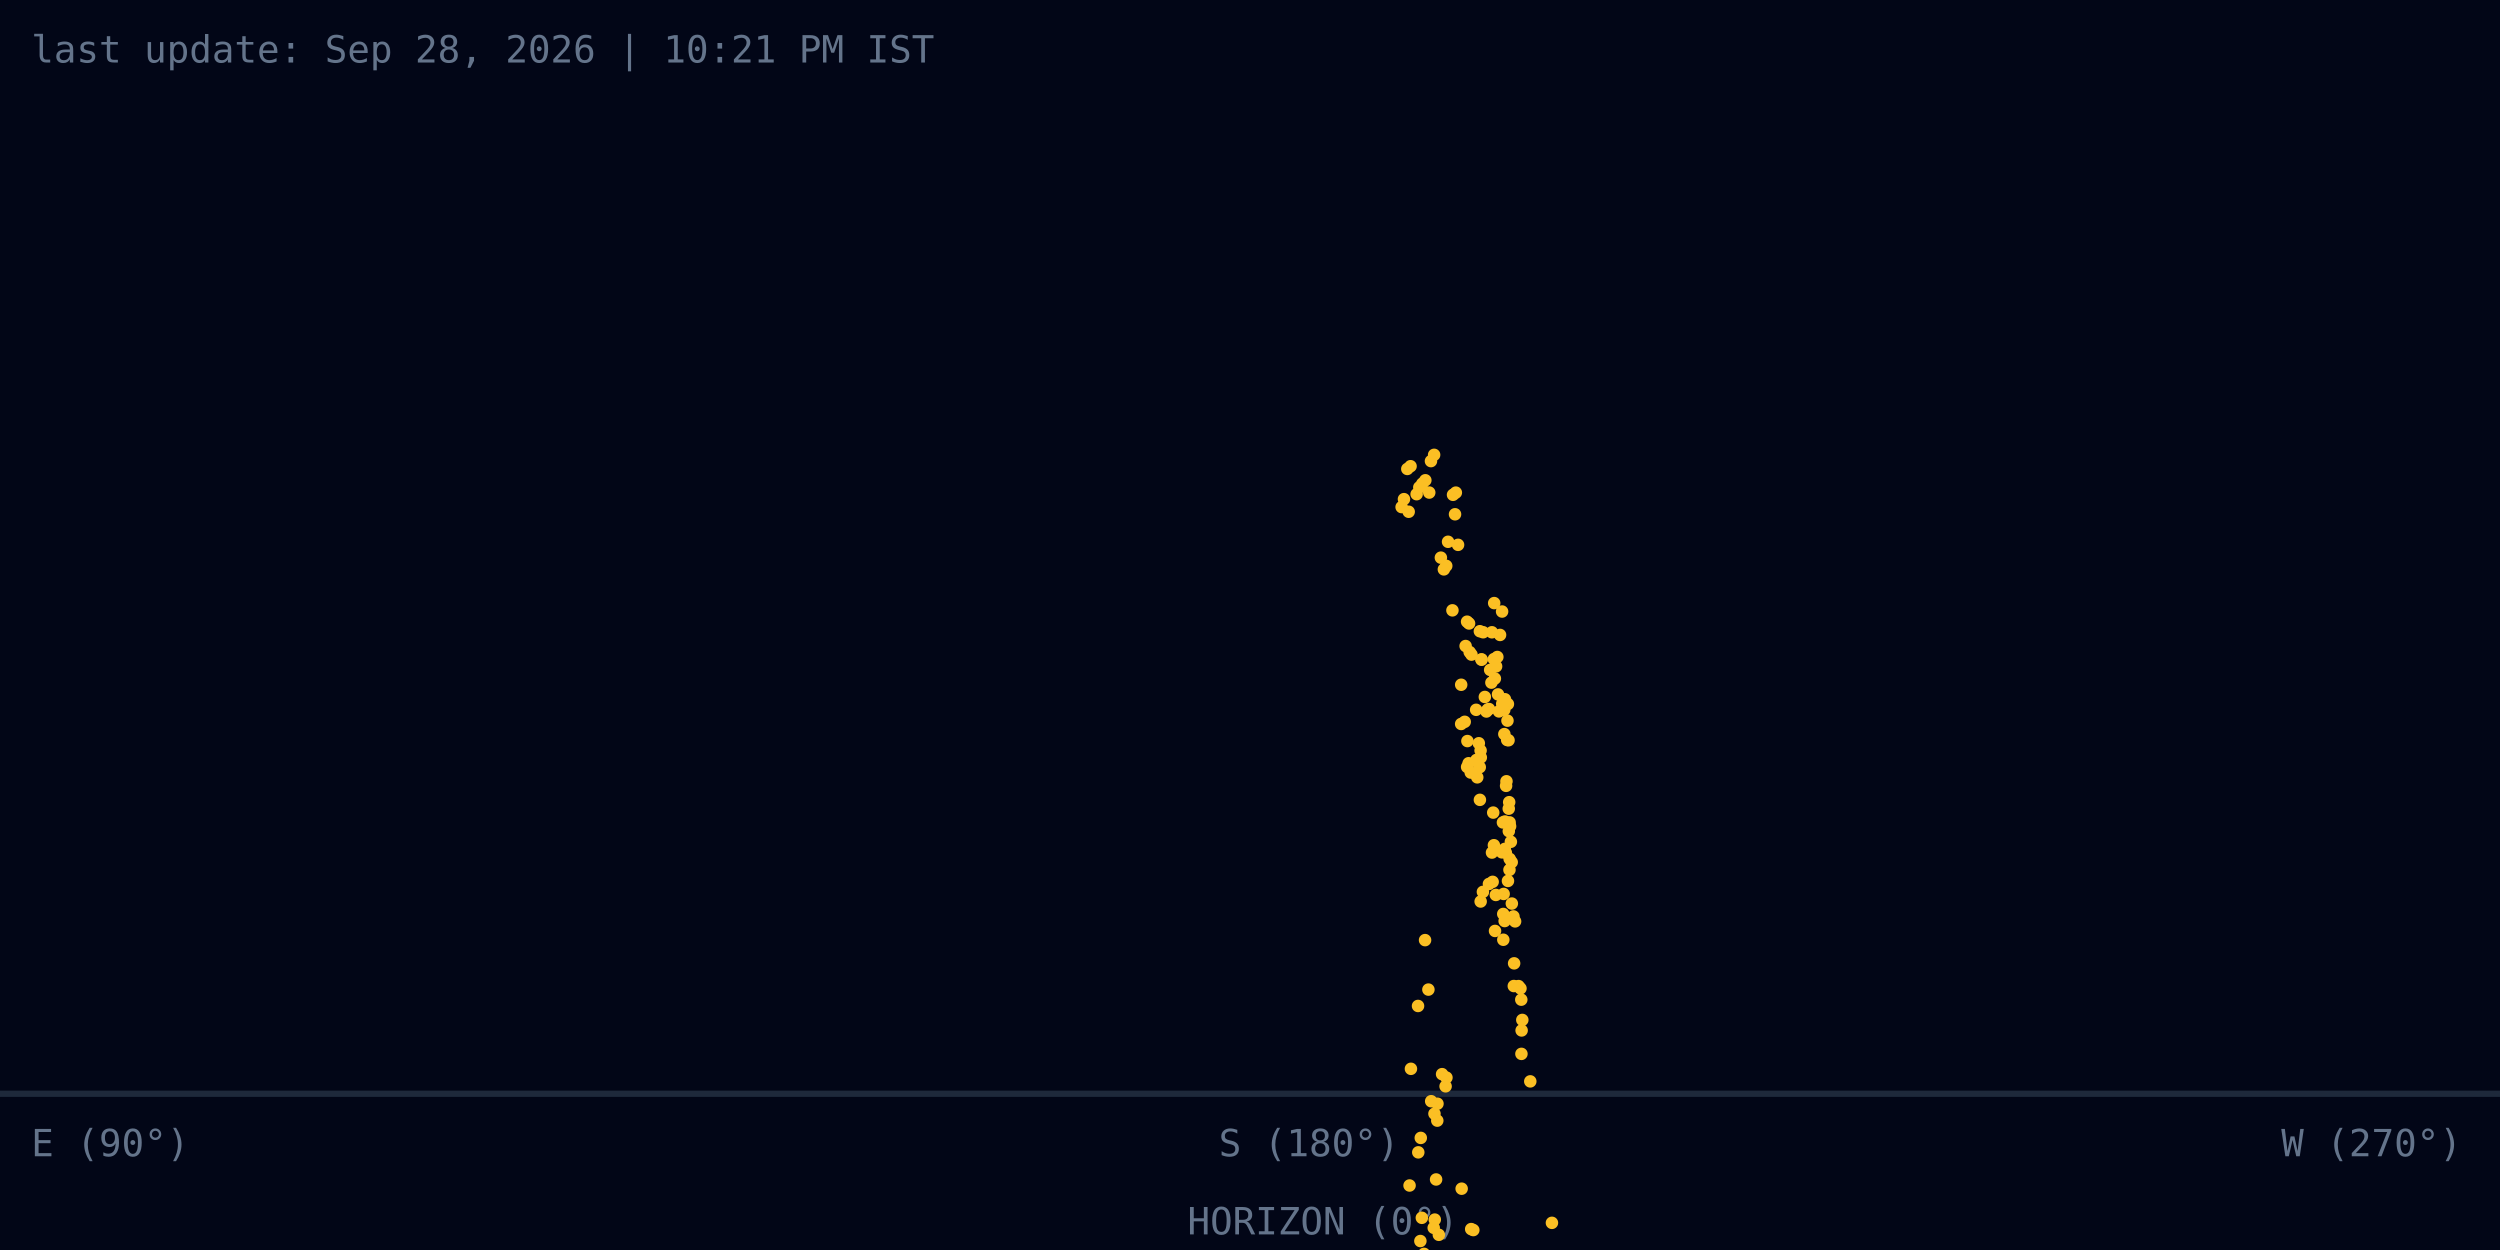
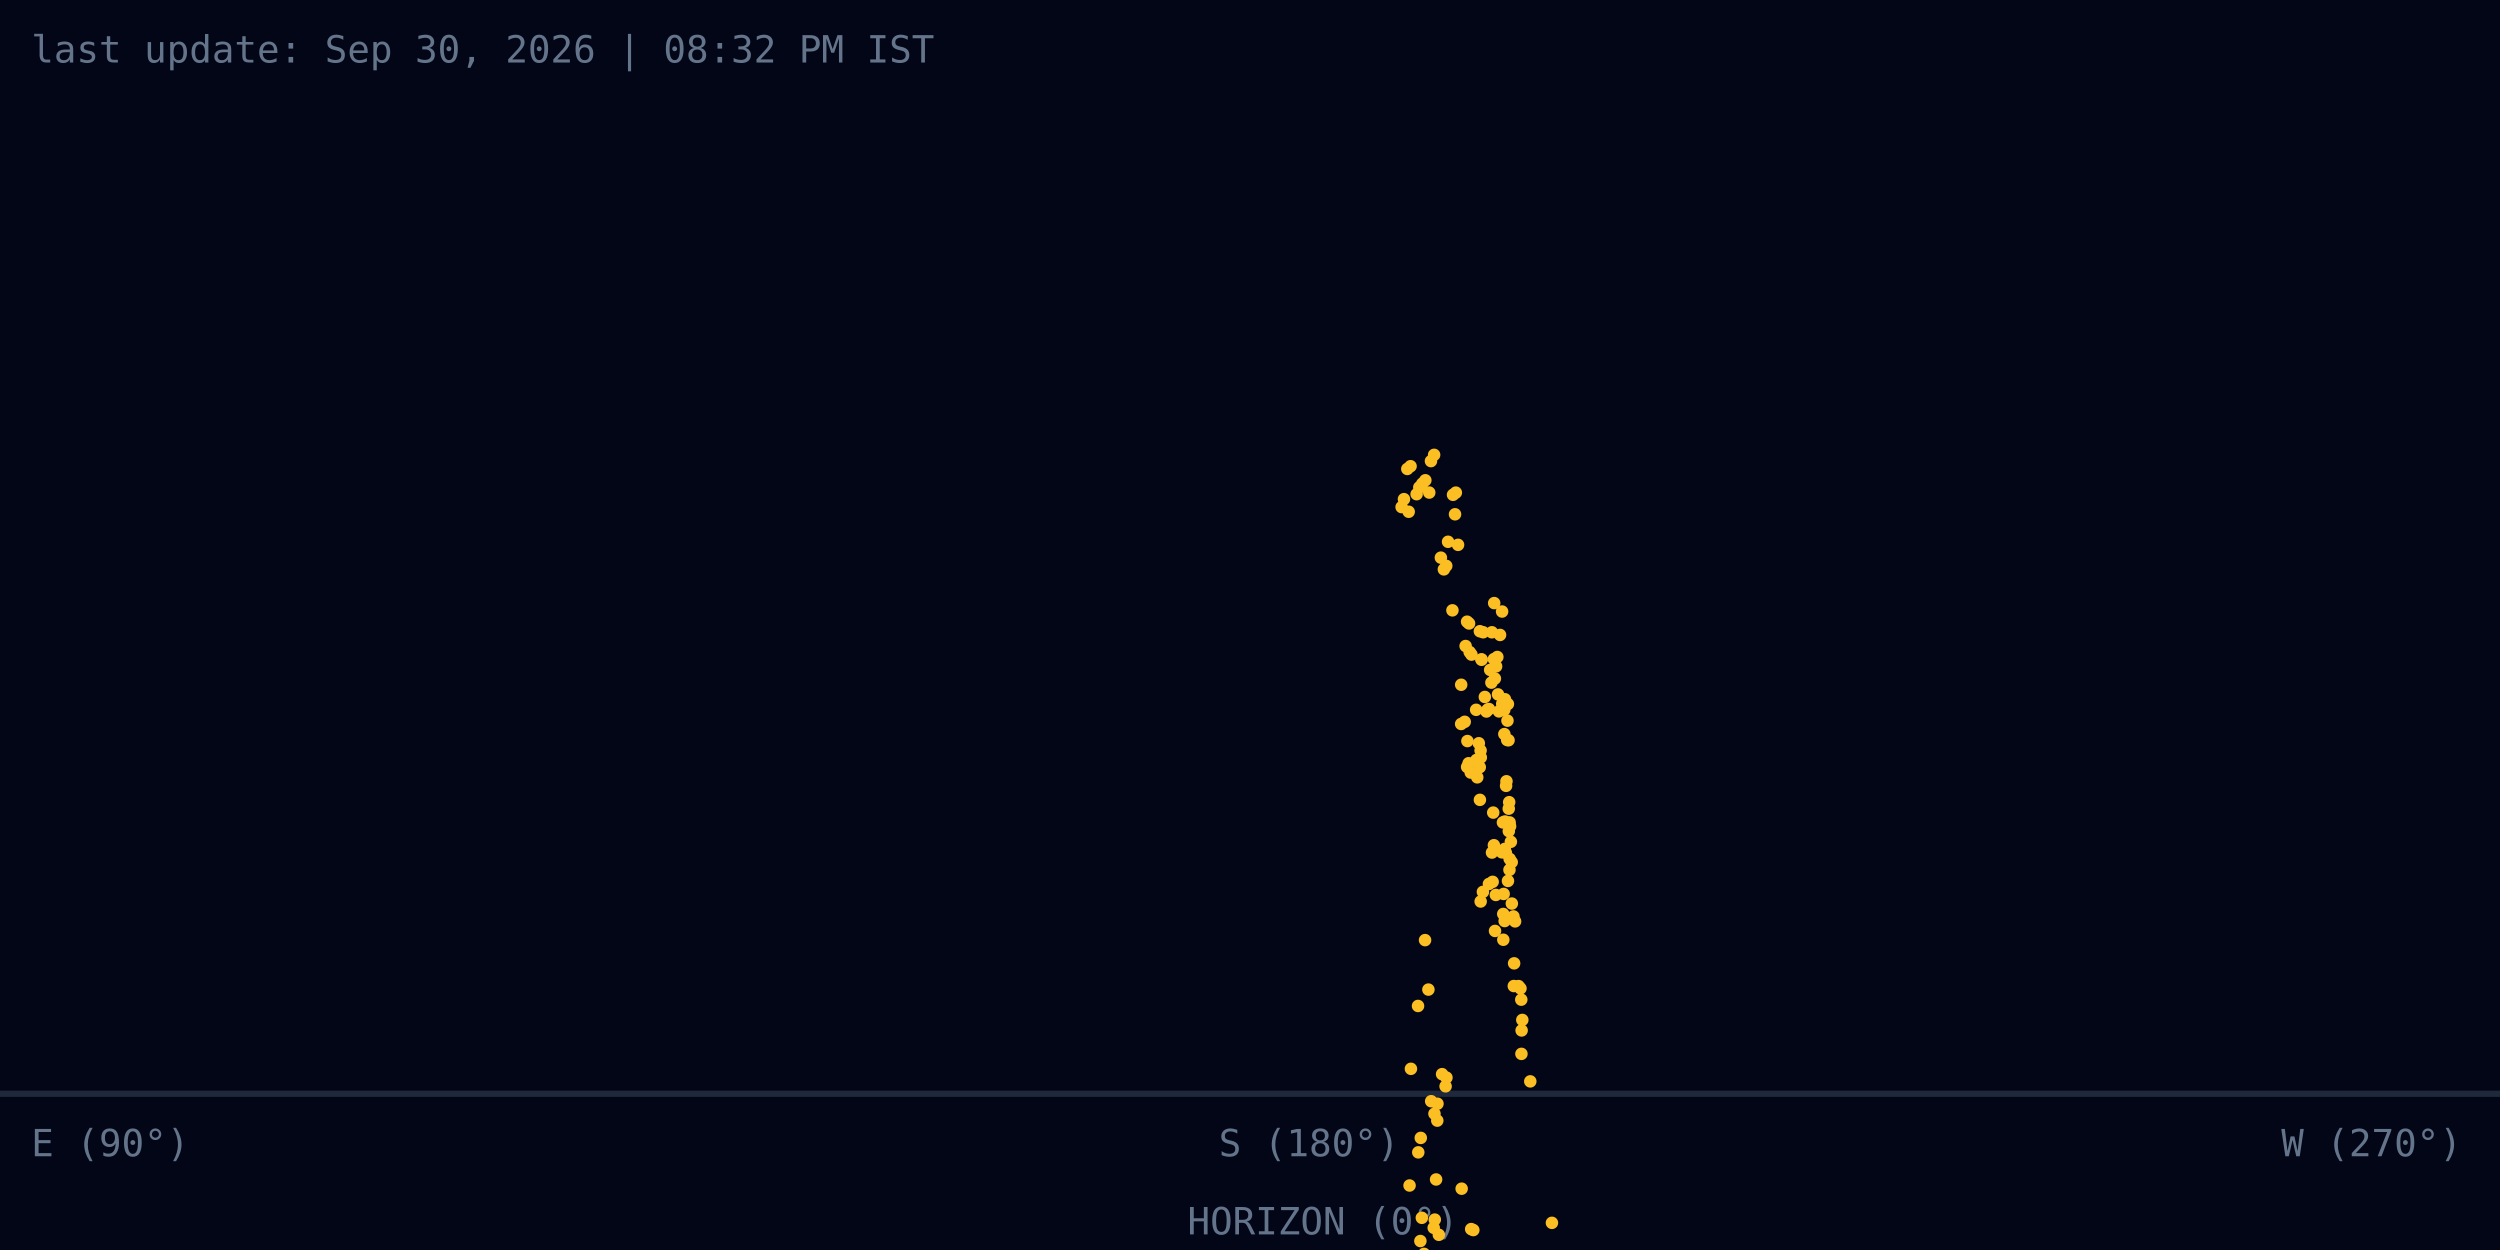
<svg xmlns="http://www.w3.org/2000/svg" width="800" height="400" viewBox="0 0 800 400">
  <rect width="800" height="400" fill="#020617" />
-   <text id="last-update" x="10" y="20" fill="#64748b" font-family="monospace">last update: Sep 28, 2026 | 10:21 PM IST</text>
+   <text id="last-update" x="10" y="20" fill="#64748b" font-family="monospace">last update: Sep 30, 2026 | 08:32 PM IST</text>
  <line x1="0" y1="350" x2="800" y2="350" stroke="#1e293b" stroke-width="2" />
  <text x="380" y="395" fill="#64748b" font-size="12" font-family="monospace">HORIZON (0°)</text>
  <text x="730" y="370" fill="#64748b" font-size="12" font-family="monospace">W (270°)</text>
  <text x="390" y="370" fill="#64748b" font-size="12" font-family="monospace">S (180°)</text>
  <text x="10" y="370" fill="#64748b" font-size="12" font-family="monospace">E (90°)</text>
  <g id="analemma-points">
    <circle cx=" 465.61" cy=" 164.57" r="2" fill="#fbbf24">
 </circle>
    <circle cx=" 467.57" cy=" 231.67" r="2" fill="#fbbf24">
 </circle>
    <circle cx=" 467.58" cy=" 219.12" r="2" fill="#fbbf24">
 </circle>
    <circle cx=" 468.71" cy=" 230.98" r="2" fill="#fbbf24">
 </circle>
    <circle cx=" 469.57" cy=" 237.14" r="2" fill="#fbbf24">
 </circle>
    <circle cx=" 469.00" cy=" 206.73" r="2" fill="#fbbf24">
 </circle>
    <circle cx=" 469.47" cy=" 198.94" r="2" fill="#fbbf24">
 </circle>
    <circle cx=" 470.10" cy=" 199.51" r="2" fill="#fbbf24">
 </circle>
    <circle cx=" 474.53" cy=" 285.41" r="2" fill="#fbbf24">
 </circle>
    <circle cx=" 472.47" cy=" 243.18" r="2" fill="#fbbf24">
 </circle>
    <circle cx=" 473.57" cy=" 255.95" r="2" fill="#fbbf24">
 </circle>
    <circle cx=" 473.22" cy=" 237.84" r="2" fill="#fbbf24">
 </circle>
    <circle cx=" 473.79" cy=" 240.17" r="2" fill="#fbbf24">
 </circle>
    <circle cx=" 473.56" cy=" 201.99" r="2" fill="#fbbf24">
 </circle>
    <circle cx=" 474.09" cy=" 210.99" r="2" fill="#fbbf24">
 </circle>
    <circle cx=" 478.41" cy=" 297.90" r="2" fill="#fbbf24">
 </circle>
    <circle cx=" 477.65" cy=" 282.19" r="2" fill="#fbbf24">
 </circle>
    <circle cx=" 477.44" cy=" 272.82" r="2" fill="#fbbf24">
 </circle>
    <circle cx=" 478.67" cy=" 286.38" r="2" fill="#fbbf24">
 </circle>
    <circle cx=" 478.05" cy=" 270.47" r="2" fill="#fbbf24">
 </circle>
    <circle cx=" 476.85" cy=" 214.37" r="2" fill="#fbbf24">
 </circle>
    <circle cx=" 477.25" cy=" 218.44" r="2" fill="#fbbf24">
 </circle>
    <circle cx=" 481.06" cy=" 300.72" r="2" fill="#fbbf24">
 </circle>
    <circle cx=" 481.04" cy=" 292.47" r="2" fill="#fbbf24">
 </circle>
    <circle cx=" 481.49" cy=" 294.73" r="2" fill="#fbbf24">
 </circle>
    <circle cx=" 481.17" cy=" 286.06" r="2" fill="#fbbf24">
 </circle>
    <circle cx=" 479.37" cy=" 222.21" r="2" fill="#fbbf24">
 </circle>
    <circle cx=" 479.67" cy=" 227.65" r="2" fill="#fbbf24">
 </circle>
    <circle cx=" 498.29" cy=" 411.31" r="2" fill="#fbbf24">
 </circle>
    <circle cx=" 498.34" cy=" 411.53" r="2" fill="#fbbf24">
 </circle>
    <circle cx=" 484.42" cy=" 315.53" r="2" fill="#fbbf24">
 </circle>
    <circle cx=" 486.86" cy=" 337.24" r="2" fill="#fbbf24">
 </circle>
    <circle cx=" 481.87" cy=" 272.88" r="2" fill="#fbbf24">
 </circle>
    <circle cx=" 482.55" cy=" 281.90" r="2" fill="#fbbf24">
 </circle>
    <circle cx=" 481.19" cy=" 226.61" r="2" fill="#fbbf24">
 </circle>
    <circle cx=" 481.39" cy=" 234.91" r="2" fill="#fbbf24">
 </circle>
    <circle cx=" 486.92" cy=" 329.74" r="2" fill="#fbbf24">
 </circle>
    <circle cx=" 483.03" cy=" 278.36" r="2" fill="#fbbf24">
 </circle>
    <circle cx=" 483.79" cy=" 289.14" r="2" fill="#fbbf24">
 </circle>
    <circle cx=" 485.93" cy=" 315.55" r="2" fill="#fbbf24">
 </circle>
    <circle cx=" 484.30" cy=" 293.26" r="2" fill="#fbbf24">
 </circle>
    <circle cx=" 482.30" cy=" 236.80" r="2" fill="#fbbf24">
 </circle>
    <circle cx=" 482.80" cy=" 258.78" r="2" fill="#fbbf24">
 </circle>
    <circle cx=" 501.22" cy=" 413.90" r="2" fill="#fbbf24">
 </circle>
    <circle cx=" 489.69" cy=" 346.04" r="2" fill="#fbbf24">
 </circle>
    <circle cx=" 486.81" cy=" 319.89" r="2" fill="#fbbf24">
 </circle>
    <circle cx=" 484.83" cy=" 294.84" r="2" fill="#fbbf24">
 </circle>
    <circle cx=" 486.55" cy=" 316.29" r="2" fill="#fbbf24">
 </circle>
    <circle cx=" 482.73" cy=" 236.88" r="2" fill="#fbbf24">
 </circle>
    <circle cx=" 483.48" cy=" 269.37" r="2" fill="#fbbf24">
 </circle>
    <circle cx=" 496.62" cy=" 391.31" r="2" fill="#fbbf24">
 </circle>
    <circle cx=" 483.75" cy=" 275.90" r="2" fill="#fbbf24">
 </circle>
    <circle cx=" 483.23" cy=" 264.40" r="2" fill="#fbbf24">
 </circle>
    <circle cx=" 482.94" cy=" 256.70" r="2" fill="#fbbf24">
 </circle>
    <circle cx=" 483.08" cy=" 263.17" r="2" fill="#fbbf24">
 </circle>
    <circle cx=" 482.53" cy=" 225.29" r="2" fill="#fbbf24">
 </circle>
    <circle cx=" 482.39" cy=" 230.61" r="2" fill="#fbbf24">
 </circle>
    <circle cx=" 487.14" cy=" 326.38" r="2" fill="#fbbf24">
 </circle>
    <circle cx=" 482.82" cy=" 265.96" r="2" fill="#fbbf24">
 </circle>
    <circle cx=" 483.09" cy=" 274.84" r="2" fill="#fbbf24">
 </circle>
    <circle cx=" 482.07" cy=" 250.01" r="2" fill="#fbbf24">
 </circle>
    <circle cx=" 481.95" cy=" 251.47" r="2" fill="#fbbf24">
 </circle>
    <circle cx=" 481.58" cy=" 223.76" r="2" fill="#fbbf24">
 </circle>
    <circle cx=" 481.36" cy=" 227.15" r="2" fill="#fbbf24">
 </circle>
    <circle cx=" 484.52" cy=" 308.27" r="2" fill="#fbbf24">
 </circle>
    <circle cx=" 481.59" cy=" 262.88" r="2" fill="#fbbf24">
 </circle>
    <circle cx=" 480.71" cy=" 225.23" r="2" fill="#fbbf24">
 </circle>
    <circle cx=" 481.54" cy=" 271.65" r="2" fill="#fbbf24">
 </circle>
    <circle cx=" 480.94" cy=" 263.18" r="2" fill="#fbbf24">
 </circle>
    <circle cx=" 480.67" cy=" 195.69" r="2" fill="#fbbf24">
 </circle>
    <circle cx=" 480.02" cy=" 203.18" r="2" fill="#fbbf24">
 </circle>
    <circle cx=" 480.62" cy=" 272.75" r="2" fill="#fbbf24">
 </circle>
    <circle cx=" 479.15" cy=" 210.24" r="2" fill="#fbbf24">
 </circle>
    <circle cx=" 478.75" cy=" 213.23" r="2" fill="#fbbf24">
 </circle>
    <circle cx=" 478.36" cy=" 217.14" r="2" fill="#fbbf24">
 </circle>
    <circle cx=" 478.05" cy=" 210.91" r="2" fill="#fbbf24">
 </circle>
    <circle cx=" 478.14" cy=" 192.99" r="2" fill="#fbbf24">
 </circle>
    <circle cx=" 477.41" cy=" 202.33" r="2" fill="#fbbf24">
 </circle>
    <circle cx=" 477.83" cy=" 260.03" r="2" fill="#fbbf24">
 </circle>
    <circle cx=" 476.48" cy=" 226.89" r="2" fill="#fbbf24">
 </circle>
    <circle cx=" 476.07" cy=" 227.06" r="2" fill="#fbbf24">
 </circle>
    <circle cx=" 475.66" cy=" 227.68" r="2" fill="#fbbf24">
 </circle>
    <circle cx=" 475.15" cy=" 223.03" r="2" fill="#fbbf24">
 </circle>
    <circle cx=" 474.61" cy=" 202.32" r="2" fill="#fbbf24">
 </circle>
    <circle cx=" 474.09" cy=" 211.11" r="2" fill="#fbbf24">
 </circle>
    <circle cx=" 476.46" cy=" 282.87" r="2" fill="#fbbf24">
 </circle>
    <circle cx=" 473.86" cy=" 242.39" r="2" fill="#fbbf24">
 </circle>
    <circle cx=" 473.52" cy=" 245.50" r="2" fill="#fbbf24">
 </circle>
    <circle cx=" 472.37" cy=" 227.14" r="2" fill="#fbbf24">
 </circle>
    <circle cx=" 472.72" cy=" 248.75" r="2" fill="#fbbf24">
 </circle>
    <circle cx=" 470.88" cy=" 209.48" r="2" fill="#fbbf24">
 </circle>
    <circle cx=" 470.29" cy=" 208.66" r="2" fill="#fbbf24">
 </circle>
    <circle cx=" 473.81" cy=" 288.48" r="2" fill="#fbbf24">
 </circle>
    <circle cx=" 470.64" cy=" 247.22" r="2" fill="#fbbf24">
 </circle>
    <circle cx=" 469.96" cy=" 244.24" r="2" fill="#fbbf24">
 </circle>
    <circle cx=" 469.48" cy=" 245.43" r="2" fill="#fbbf24">
 </circle>
    <circle cx=" 466.58" cy=" 174.35" r="2" fill="#fbbf24">
 </circle>
    <circle cx=" 465.87" cy=" 157.64" r="2" fill="#fbbf24">
 </circle>
    <circle cx=" 464.97" cy=" 158.34" r="2" fill="#fbbf24">
 </circle>
    <circle cx=" 464.78" cy=" 195.31" r="2" fill="#fbbf24">
 </circle>
    <circle cx=" 463.38" cy=" 173.37" r="2" fill="#fbbf24">
 </circle>
    <circle cx=" 462.80" cy=" 181.08" r="2" fill="#fbbf24">
 </circle>
    <circle cx=" 462.04" cy=" 182.20" r="2" fill="#fbbf24">
 </circle>
    <circle cx=" 461.08" cy=" 178.45" r="2" fill="#fbbf24">
 </circle>
    <circle cx=" 458.92" cy=" 145.55" r="2" fill="#fbbf24">
 </circle>
    <circle cx=" 457.91" cy=" 147.55" r="2" fill="#fbbf24">
 </circle>
    <circle cx=" 457.36" cy=" 157.62" r="2" fill="#fbbf24">
 </circle>
    <circle cx=" 456.11" cy=" 153.69" r="2" fill="#fbbf24">
 </circle>
    <circle cx=" 455.13" cy=" 154.77" r="2" fill="#fbbf24">
 </circle>
    <circle cx=" 454.18" cy=" 155.94" r="2" fill="#fbbf24">
 </circle>
    <circle cx=" 453.32" cy=" 158.14" r="2" fill="#fbbf24">
 </circle>
    <circle cx=" 451.38" cy=" 149.19" r="2" fill="#fbbf24">
 </circle>
    <circle cx=" 450.34" cy=" 150.06" r="2" fill="#fbbf24">
 </circle>
    <circle cx=" 450.78" cy=" 163.76" r="2" fill="#fbbf24">
 </circle>
    <circle cx=" 449.27" cy=" 159.73" r="2" fill="#fbbf24">
 </circle>
    <circle cx=" 448.52" cy=" 162.26" r="2" fill="#fbbf24">
 </circle>
    <circle cx=" 20.26" cy=" 571.97" r="2" fill="#fbbf24">
 </circle>
    <circle cx=" 74.33" cy=" 546.37" r="2" fill="#fbbf24">
 </circle>
    <circle cx=" 471.46" cy=" 393.62" r="2" fill="#fbbf24">
 </circle>
    <circle cx=" 470.78" cy=" 393.31" r="2" fill="#fbbf24">
 </circle>
    <circle cx=" 495.37" cy=" 503.27" r="2" fill="#fbbf24">
 </circle>
    <circle cx=" 467.73" cy=" 380.38" r="2" fill="#fbbf24">
 </circle>
    <circle cx=" 462.86" cy=" 344.83" r="2" fill="#fbbf24">
 </circle>
    <circle cx=" 462.59" cy=" 347.62" r="2" fill="#fbbf24">
 </circle>
    <circle cx=" 461.47" cy=" 343.73" r="2" fill="#fbbf24">
 </circle>
    <circle cx=" 456.02" cy=" 300.84" r="2" fill="#fbbf24">
 </circle>
    <circle cx=" 457.09" cy=" 316.67" r="2" fill="#fbbf24">
 </circle>
    <circle cx=" 469.47" cy=" 420.03" r="2" fill="#fbbf24">
 </circle>
    <circle cx=" 459.99" cy=" 353.19" r="2" fill="#fbbf24">
 </circle>
    <circle cx=" 459.93" cy=" 358.60" r="2" fill="#fbbf24">
 </circle>
    <circle cx=" 459.03" cy=" 356.39" r="2" fill="#fbbf24">
 </circle>
    <circle cx=" 457.98" cy=" 352.39" r="2" fill="#fbbf24">
 </circle>
    <circle cx=" 453.77" cy=" 321.91" r="2" fill="#fbbf24">
 </circle>
    <circle cx=" 459.55" cy=" 377.43" r="2" fill="#fbbf24">
 </circle>
    <circle cx=" 471.53" cy=" 461.85" r="2" fill="#fbbf24">
 </circle>
    <circle cx=" 460.43" cy=" 395.14" r="2" fill="#fbbf24">
 </circle>
    <circle cx=" 459.13" cy=" 390.27" r="2" fill="#fbbf24">
 </circle>
    <circle cx=" 458.79" cy=" 392.90" r="2" fill="#fbbf24">
 </circle>
    <circle cx=" 454.65" cy=" 364.13" r="2" fill="#fbbf24">
 </circle>
    <circle cx=" 451.50" cy=" 342.02" r="2" fill="#fbbf24">
 </circle>
    <circle cx=" 453.85" cy=" 368.75" r="2" fill="#fbbf24">
 </circle>
    <circle cx=" 467.51" cy=" 471.07" r="2" fill="#fbbf24">
 </circle>
    <circle cx=" 454.99" cy=" 389.70" r="2" fill="#fbbf24">
 </circle>
    <circle cx=" 455.71" cy=" 401.24" r="2" fill="#fbbf24">
 </circle>
    <circle cx=" 454.52" cy=" 397.13" r="2" fill="#fbbf24">
 </circle>
    <circle cx=" 455.98" cy=" 414.56" r="2" fill="#fbbf24">
 </circle>
    <circle cx=" 451.06" cy=" 379.36" r="2" fill="#fbbf24">
 </circle>
    <circle cx=" 455.70" cy=" 423.59" r="2" fill="#fbbf24">
 </circle>
    <circle cx=" 482.79" cy=" 553.38" r="2" fill="#fbbf24">
 </circle>
+     <circle cx=" 459.54" cy=" 468.02" r="2" fill="#fbbf24">
+  </circle>
  </g>
</svg>
